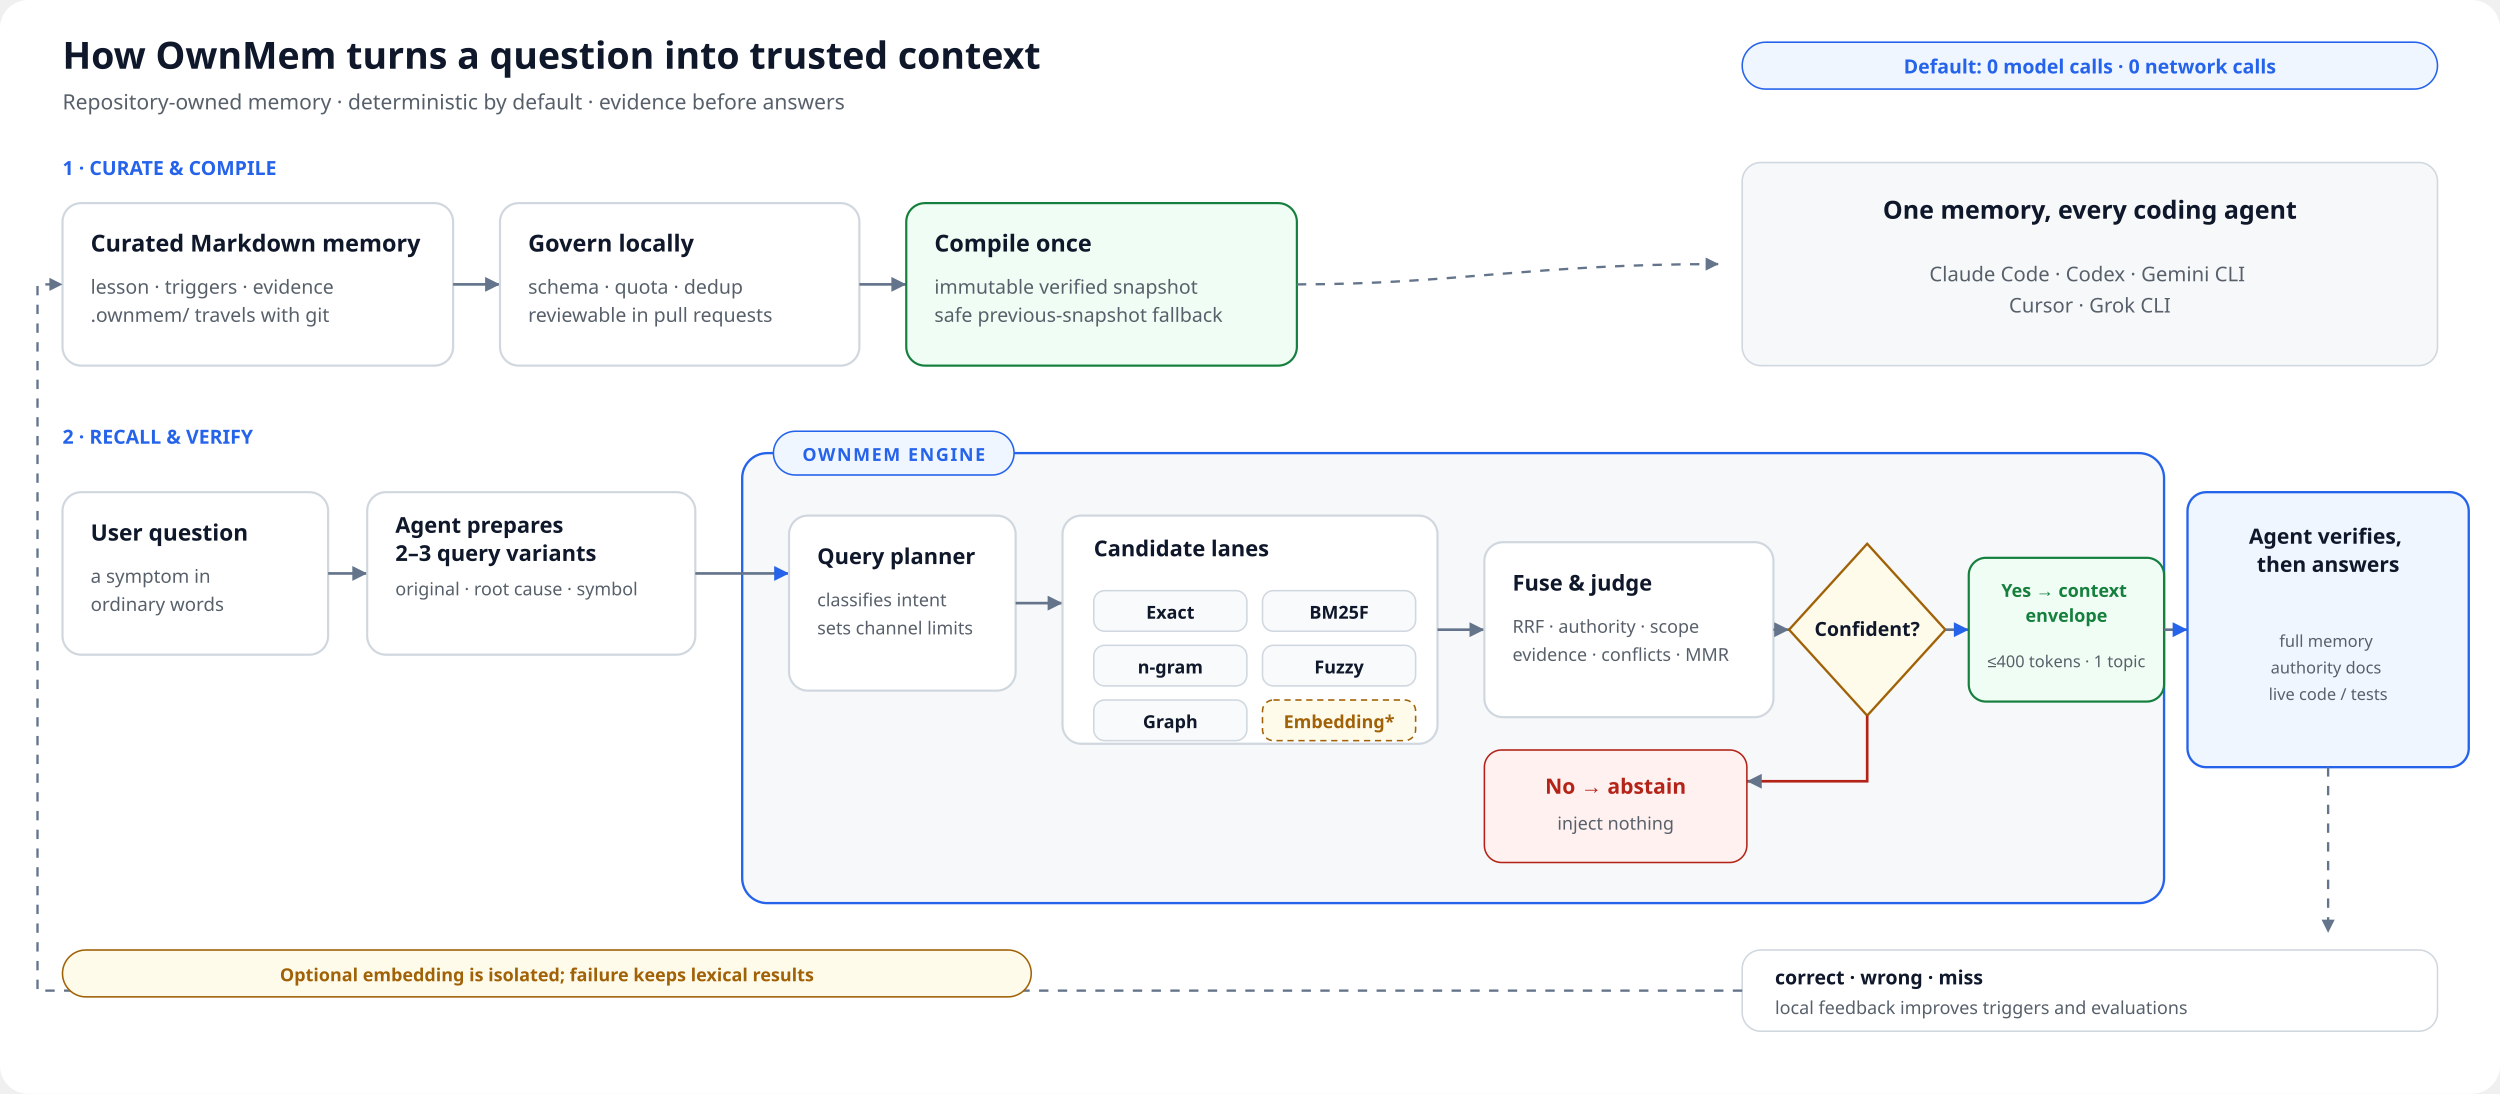
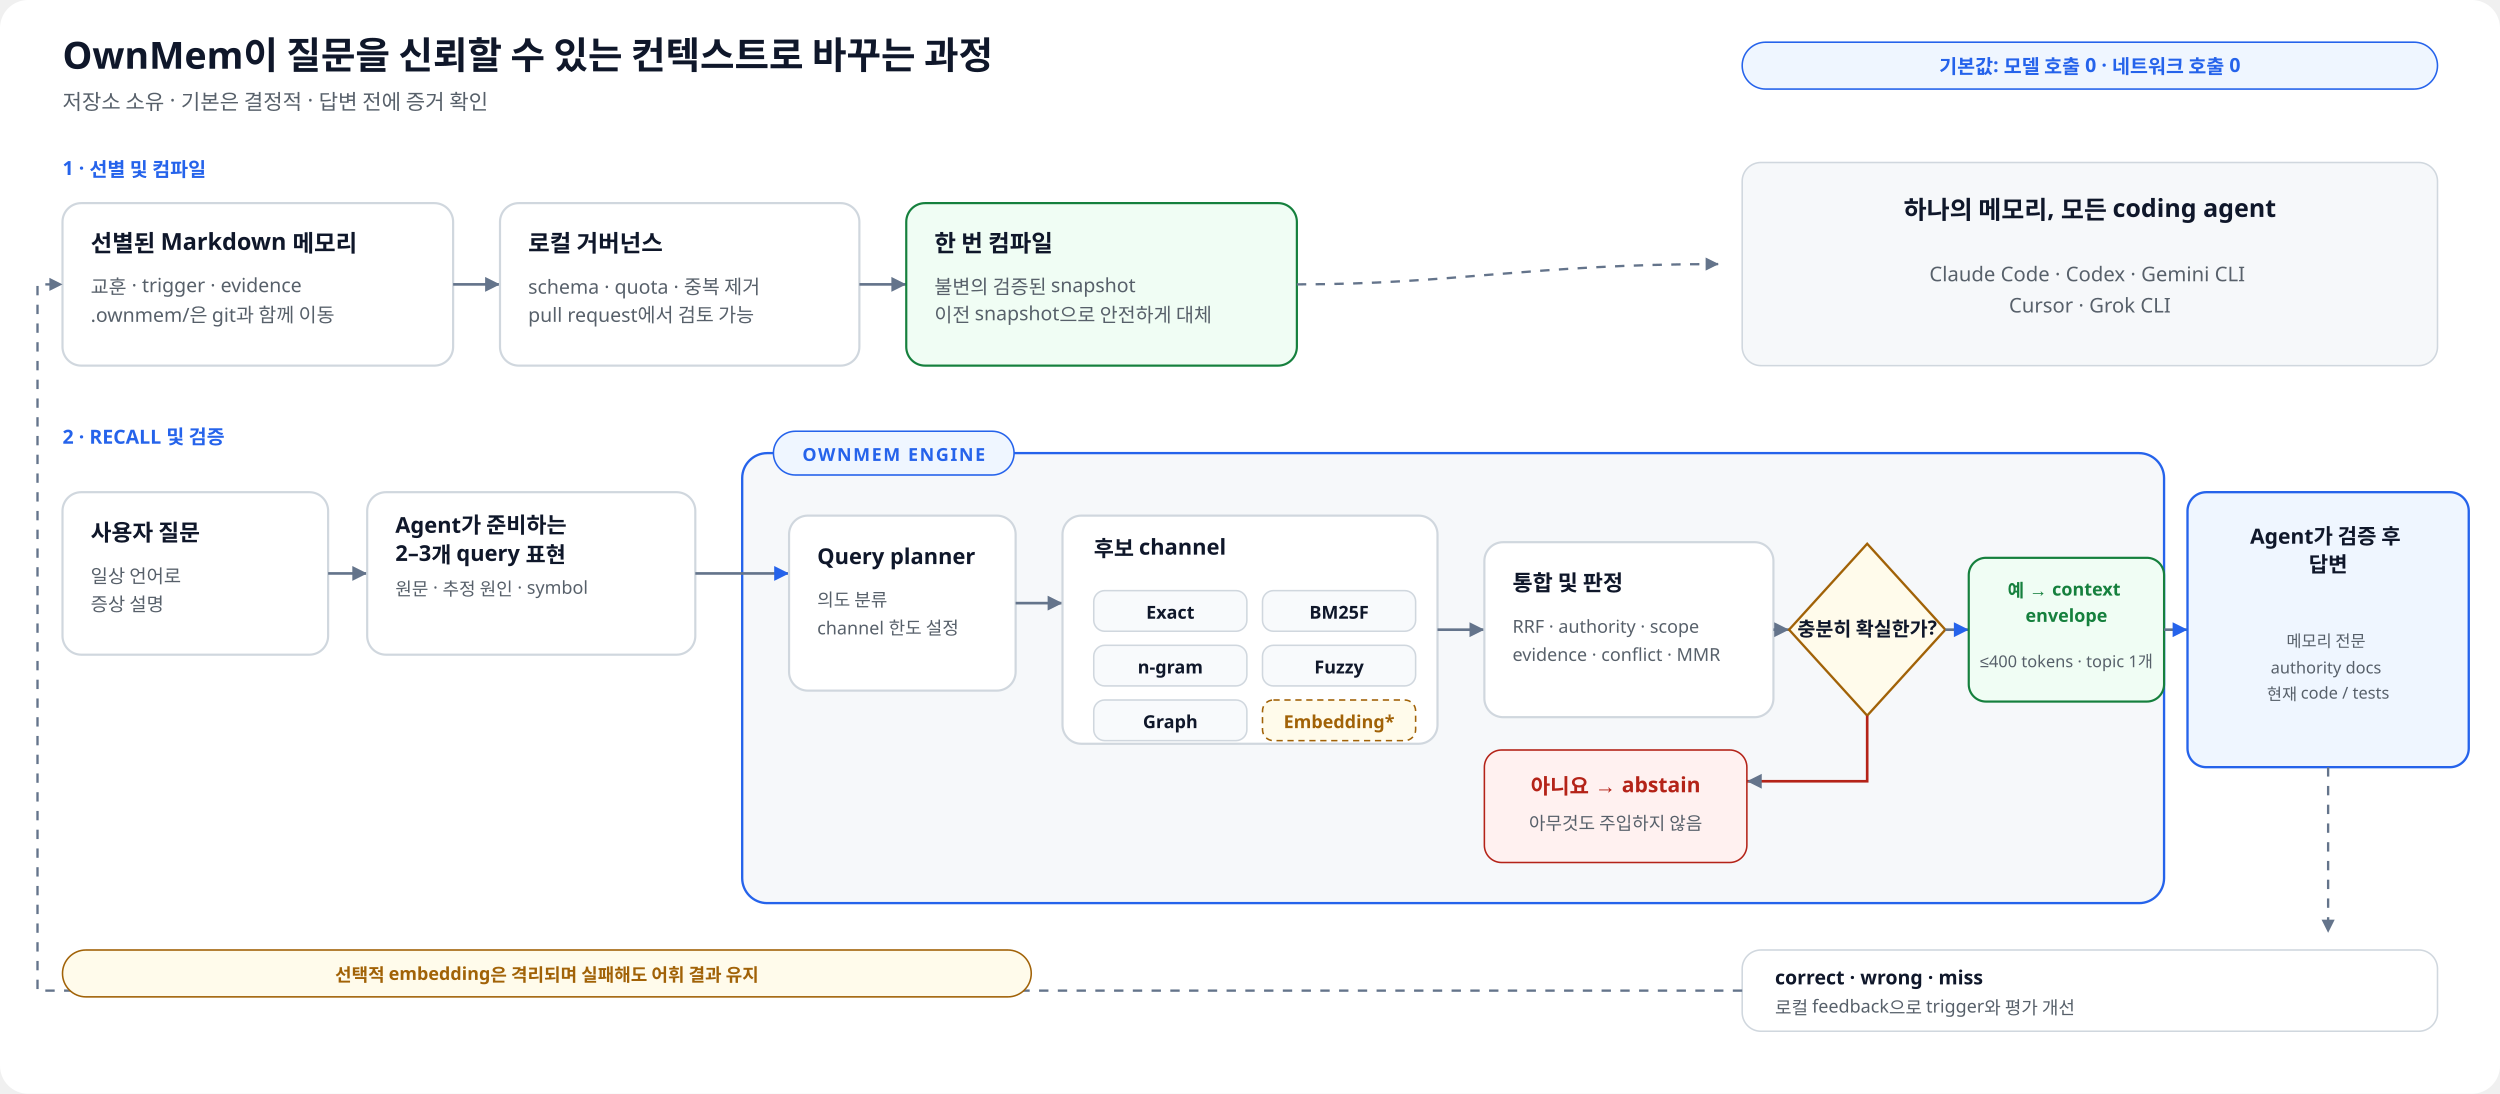
<svg xmlns="http://www.w3.org/2000/svg" viewBox="0 0 1600 700" role="img" aria-labelledby="title description" font-family="-apple-system, BlinkMacSystemFont, 'Segoe UI', 'Noto Sans', 'Helvetica Neue', Arial, sans-serif">
  <defs>
    <marker id="arrow" viewBox="0 0 10 10" refX="8" refY="5" markerWidth="7" markerHeight="7" orient="auto-start-reverse">
      <path d="M 0 1 L 8 5 L 0 9 z" fill="#64748b" />
    </marker>
    <marker id="accent-arrow" viewBox="0 0 10 10" refX="8" refY="5" markerWidth="7" markerHeight="7" orient="auto-start-reverse">
      <path d="M 0 1 L 8 5 L 0 9 z" fill="#2563eb" />
    </marker>
  </defs>
  <rect width="1600" height="700" rx="18" fill="#ffffff" />
  <text x="40" y="44" text-anchor="start" font-size="24" font-weight="700" fill="#0f172a">
-     <tspan x="40" dy="0">How OwnMem turns a question into trusted context</tspan>
+     <tspan x="40" dy="0">OwnMem이 질문을 신뢰할 수 있는 컨텍스트로 바꾸는 과정</tspan>
  </text>
  <text x="40" y="70" text-anchor="start" font-size="13.5" font-weight="400" fill="#57606a">
-     <tspan x="40" dy="0">Repository-owned memory · deterministic by default · evidence before answers</tspan>
+     <tspan x="40" dy="0">저장소 소유 · 기본은 결정적 · 답변 전에 증거 확인</tspan>
  </text>
  <rect x="1115" y="27" width="445" height="30" rx="15" fill="#eff6ff" stroke="#2563eb" />
-   <text x="1337.5" y="47" text-anchor="middle" font-size="12.5" font-weight="600" fill="#2563eb">Default: 0 model calls · 0 network calls</text>
+   <text x="1337.5" y="47" text-anchor="middle" font-size="12.5" font-weight="600" fill="#2563eb">기본값: 모델 호출 0 · 네트워크 호출 0</text>
  <text x="40" y="112" text-anchor="start" font-size="12.5" font-weight="700" fill="#2563eb">
-     <tspan x="40" dy="0">1 · CURATE &amp; COMPILE</tspan>
+     <tspan x="40" dy="0">1 · 선별 및 컴파일</tspan>
  </text>
  <g>
    <rect x="40" y="130" width="250" height="104" rx="12" fill="#ffffff" stroke="#d0d7de" stroke-width="1.4" />
    <text x="58" y="161" text-anchor="start" font-size="15" font-weight="650" fill="#0f172a">
-       <tspan x="58" dy="0">Curated Markdown memory</tspan>
+       <tspan x="58" dy="0">선별된 Markdown 메모리</tspan>
    </text>
    <text x="58" y="188" text-anchor="start" font-size="12.5" font-weight="400" fill="#57606a">
-       <tspan x="58" dy="0">lesson · triggers · evidence</tspan>
-       <tspan x="58" dy="18">.ownmem/ travels with git</tspan>
+       <tspan x="58" dy="0">교훈 · trigger · evidence</tspan>
+       <tspan x="58" dy="18">.ownmem/은 git과 함께 이동</tspan>
    </text>
  </g>
  <path d="M 290 182 L 320 182" fill="none" stroke="#64748b" stroke-width="1.7" marker-end="url(#arrow)" />
  <g>
    <rect x="320" y="130" width="230" height="104" rx="12" fill="#ffffff" stroke="#d0d7de" stroke-width="1.4" />
    <text x="338" y="161" text-anchor="start" font-size="15" font-weight="650" fill="#0f172a">
-       <tspan x="338" dy="0">Govern locally</tspan>
+       <tspan x="338" dy="0">로컬 거버넌스</tspan>
    </text>
    <text x="338" y="188" text-anchor="start" font-size="12.5" font-weight="400" fill="#57606a">
-       <tspan x="338" dy="0">schema · quota · dedup</tspan>
-       <tspan x="338" dy="18">reviewable in pull requests</tspan>
+       <tspan x="338" dy="0">schema · quota · 중복 제거</tspan>
+       <tspan x="338" dy="18">pull request에서 검토 가능</tspan>
    </text>
  </g>
  <path d="M 550 182 L 580 182" fill="none" stroke="#64748b" stroke-width="1.7" marker-end="url(#arrow)" />
  <g>
    <rect x="580" y="130" width="250" height="104" rx="12" fill="#f0fdf4" stroke="#15803d" stroke-width="1.4" />
    <text x="598" y="161" text-anchor="start" font-size="15" font-weight="650" fill="#0f172a">
-       <tspan x="598" dy="0">Compile once</tspan>
+       <tspan x="598" dy="0">한 번 컴파일</tspan>
    </text>
    <text x="598" y="188" text-anchor="start" font-size="12.5" font-weight="400" fill="#57606a">
-       <tspan x="598" dy="0">immutable verified snapshot</tspan>
-       <tspan x="598" dy="18">safe previous-snapshot fallback</tspan>
+       <tspan x="598" dy="0">불변의 검증된 snapshot</tspan>
+       <tspan x="598" dy="18">이전 snapshot으로 안전하게 대체</tspan>
    </text>
  </g>
  <rect x="1115" y="104" width="445" height="130" rx="12" fill="#f6f8fa" stroke="#d0d7de" />
  <text x="1337.5" y="140" text-anchor="middle" font-size="16" font-weight="650" fill="#0f172a">
-     <tspan x="1337.5" dy="0">One memory, every coding agent</tspan>
+     <tspan x="1337.5" dy="0">하나의 메모리, 모든 coding agent</tspan>
  </text>
  <text x="1337.5" y="180" text-anchor="middle" font-size="13" font-weight="400" fill="#57606a">
    <tspan x="1337.5" dy="0">Claude Code · Codex · Gemini CLI</tspan>
    <tspan x="1337.5" dy="20">Cursor · Grok CLI</tspan>
  </text>
  <path d="M 830 182 C 930 182 980 169 1100 169" fill="none" stroke="#64748b" stroke-width="1.5" stroke-dasharray="6 6" marker-end="url(#arrow)" />
  <text x="40" y="284" text-anchor="start" font-size="12.5" font-weight="700" fill="#2563eb">
-     <tspan x="40" dy="0">2 · RECALL &amp; VERIFY</tspan>
+     <tspan x="40" dy="0">2 · RECALL 및 검증</tspan>
  </text>
  <g>
    <rect x="40" y="315" width="170" height="104" rx="12" fill="#ffffff" stroke="#d0d7de" stroke-width="1.4" />
    <text x="58" y="346" text-anchor="start" font-size="14.5" font-weight="650" fill="#0f172a">
-       <tspan x="58" dy="0">User question</tspan>
+       <tspan x="58" dy="0">사용자 질문</tspan>
    </text>
    <text x="58" y="373" text-anchor="start" font-size="12" font-weight="400" fill="#57606a">
-       <tspan x="58" dy="0">a symptom in</tspan>
-       <tspan x="58" dy="18">ordinary words</tspan>
+       <tspan x="58" dy="0">일상 언어로</tspan>
+       <tspan x="58" dy="18">증상 설명</tspan>
    </text>
  </g>
  <path d="M 210 367 L 235 367" fill="none" stroke="#64748b" stroke-width="1.7" marker-end="url(#arrow)" />
  <g>
    <rect x="235" y="315" width="210" height="104" rx="12" fill="#ffffff" stroke="#d0d7de" stroke-width="1.4" />
    <text x="253" y="341" text-anchor="start" font-size="14" font-weight="650" fill="#0f172a">
-       <tspan x="253" dy="0">Agent prepares</tspan>
-       <tspan x="253" dy="18">2–3 query variants</tspan>
+       <tspan x="253" dy="0">Agent가 준비하는</tspan>
+       <tspan x="253" dy="18">2–3개 query 표현</tspan>
    </text>
    <text x="253" y="381" text-anchor="start" font-size="11.5" font-weight="400" fill="#57606a">
-       <tspan x="253" dy="0">original · root cause · symbol</tspan>
+       <tspan x="253" dy="0">원문 · 추정 원인 · symbol</tspan>
    </text>
  </g>
  <rect x="475" y="290" width="910" height="288" rx="16" fill="#f6f8fa" stroke="#2563eb" stroke-width="1.5" />
  <rect x="495" y="276" width="154" height="28" rx="14" fill="#eff6ff" stroke="#2563eb" />
  <text x="572" y="295" text-anchor="middle" font-size="11.5" font-weight="700" letter-spacing="1" fill="#2563eb">OWNMEM ENGINE</text>
  <path d="M 445 367 L 505 367" fill="none" stroke="#64748b" stroke-width="1.7" marker-end="url(#accent-arrow)" />
  <g>
    <rect x="505" y="330" width="145" height="112" rx="12" fill="#ffffff" stroke="#d0d7de" stroke-width="1.4" />
    <text x="523" y="361" text-anchor="start" font-size="14" font-weight="650" fill="#0f172a">
      <tspan x="523" dy="0">Query planner</tspan>
    </text>
    <text x="523" y="388" text-anchor="start" font-size="11.5" font-weight="400" fill="#57606a">
-       <tspan x="523" dy="0">classifies intent</tspan>
-       <tspan x="523" dy="18">sets channel limits</tspan>
+       <tspan x="523" dy="0">의도 분류</tspan>
+       <tspan x="523" dy="18">channel 한도 설정</tspan>
    </text>
  </g>
  <path d="M 650 386 L 680 386" fill="none" stroke="#64748b" stroke-width="1.7" marker-end="url(#arrow)" />
  <g>
    <rect x="680" y="330" width="240" height="146" rx="12" fill="#ffffff" stroke="#d0d7de" stroke-width="1.4" />
    <text x="700" y="356" text-anchor="start" font-size="14" font-weight="650" fill="#0f172a">
-       <tspan x="700" dy="0">Candidate lanes</tspan>
+       <tspan x="700" dy="0">후보 channel</tspan>
    </text>
    <rect x="700" y="378" width="98" height="26" rx="7" fill="#f8fafc" stroke="#d0d7de" />
    <text x="749" y="396" text-anchor="middle" font-size="11.5" font-weight="600" fill="#0f172a">Exact</text>
    <rect x="808" y="378" width="98" height="26" rx="7" fill="#f8fafc" stroke="#d0d7de" />
    <text x="857" y="396" text-anchor="middle" font-size="11.5" font-weight="600" fill="#0f172a">BM25F</text>
    <rect x="700" y="413" width="98" height="26" rx="7" fill="#f8fafc" stroke="#d0d7de" />
    <text x="749" y="431" text-anchor="middle" font-size="11.5" font-weight="600" fill="#0f172a">n-gram</text>
    <rect x="808" y="413" width="98" height="26" rx="7" fill="#f8fafc" stroke="#d0d7de" />
    <text x="857" y="431" text-anchor="middle" font-size="11.5" font-weight="600" fill="#0f172a">Fuzzy</text>
    <rect x="700" y="448" width="98" height="26" rx="7" fill="#f8fafc" stroke="#d0d7de" />
    <text x="749" y="466" text-anchor="middle" font-size="11.5" font-weight="600" fill="#0f172a">Graph</text>
    <rect x="808" y="448" width="98" height="26" rx="7" fill="#fffbeb" stroke="#a16207" stroke-dasharray="4 3" />
    <text x="857" y="466" text-anchor="middle" font-size="11.5" font-weight="600" fill="#a16207">Embedding*</text>
  </g>
  <path d="M 920 403 L 950 403" fill="none" stroke="#64748b" stroke-width="1.7" marker-end="url(#arrow)" />
  <g>
    <rect x="950" y="347" width="185" height="112" rx="12" fill="#ffffff" stroke="#d0d7de" stroke-width="1.4" />
    <text x="968" y="378" text-anchor="start" font-size="14" font-weight="650" fill="#0f172a">
-       <tspan x="968" dy="0">Fuse &amp; judge</tspan>
+       <tspan x="968" dy="0">통합 및 판정</tspan>
    </text>
    <text x="968" y="405" text-anchor="start" font-size="11.5" font-weight="400" fill="#57606a">
      <tspan x="968" dy="0">RRF · authority · scope</tspan>
-       <tspan x="968" dy="18">evidence · conflicts · MMR</tspan>
+       <tspan x="968" dy="18">evidence · conflict · MMR</tspan>
    </text>
  </g>
  <path d="M 1135 403 L 1145 403" fill="none" stroke="#64748b" stroke-width="1.7" marker-end="url(#arrow)" />
  <polygon points="1195,348 1245,403 1195,458 1145,403" fill="#fffbeb" stroke="#a16207" stroke-width="1.5" />
  <text x="1195" y="407" text-anchor="middle" font-size="12.5" font-weight="650" fill="#0f172a">
-     <tspan x="1195" dy="0">Confident?</tspan>
+     <tspan x="1195" dy="0">충분히 확실한가?</tspan>
  </text>
  <path d="M 1195 458 L 1195 500 L 1118 500" fill="none" stroke="#b42318" stroke-width="1.7" marker-end="url(#arrow)" />
  <rect x="950" y="480" width="168" height="72" rx="11" fill="#fff1f0" stroke="#b42318" />
  <text x="1034" y="508" text-anchor="middle" font-size="13.5" font-weight="650" fill="#b42318">
-     <tspan x="1034" dy="0">No → abstain</tspan>
+     <tspan x="1034" dy="0">아니요 → abstain</tspan>
  </text>
  <text x="1034" y="531" text-anchor="middle" font-size="11.5" font-weight="400" fill="#57606a">
-     <tspan x="1034" dy="0">inject nothing</tspan>
+     <tspan x="1034" dy="0">아무것도 주입하지 않음</tspan>
  </text>
  <path d="M 1245 403 L 1260 403" fill="none" stroke="#64748b" stroke-width="1.7" marker-end="url(#accent-arrow)" />
  <rect x="1260" y="357" width="125" height="92" rx="11" fill="#f0fdf4" stroke="#15803d" stroke-width="1.4" />
  <text x="1322.5" y="382" text-anchor="middle" font-size="11.5" font-weight="650" fill="#15803d">
-     <tspan x="1322.5" dy="0">Yes → context</tspan>
+     <tspan x="1322.5" dy="0">예 → context</tspan>
    <tspan x="1322.5" dy="16">envelope</tspan>
  </text>
  <text x="1322.5" y="427" text-anchor="middle" font-size="10.5" font-weight="400" fill="#57606a">
-     <tspan x="1322.5" dy="0">≤400 tokens · 1 topic</tspan>
+     <tspan x="1322.5" dy="0">≤400 tokens · topic 1개</tspan>
  </text>
  <path d="M 1385 403 L 1400 403" fill="none" stroke="#64748b" stroke-width="1.7" marker-end="url(#accent-arrow)" />
  <rect x="1400" y="315" width="180" height="176" rx="12" fill="#eff6ff" stroke="#2563eb" stroke-width="1.5" />
  <text x="1490" y="348" text-anchor="middle" font-size="13.5" font-weight="650" fill="#0f172a">
-     <tspan x="1490" dy="0">Agent verifies,</tspan>
-     <tspan x="1490" dy="18">then answers</tspan>
+     <tspan x="1490" dy="0">Agent가 검증 후</tspan>
+     <tspan x="1490" dy="18">답변</tspan>
  </text>
  <text x="1490" y="414" text-anchor="middle" font-size="10.5" font-weight="400" fill="#57606a">
-     <tspan x="1490" dy="0">full memory</tspan>
+     <tspan x="1490" dy="0">메모리 전문</tspan>
    <tspan x="1490" dy="17">authority docs</tspan>
-     <tspan x="1490" dy="17">live code / tests</tspan>
+     <tspan x="1490" dy="17">현재 code / tests</tspan>
  </text>
  <rect x="1115" y="608" width="445" height="52" rx="12" fill="#ffffff" stroke="#d0d7de" />
  <text x="1136" y="630" text-anchor="start" font-size="12.5" font-weight="650" fill="#0f172a">
    <tspan x="1136" dy="0">correct · wrong · miss</tspan>
  </text>
  <text x="1136" y="649" text-anchor="start" font-size="11.5" font-weight="400" fill="#57606a">
-     <tspan x="1136" dy="0">local feedback improves triggers and evaluations</tspan>
+     <tspan x="1136" dy="0">로컬 feedback으로 trigger와 평가 개선</tspan>
  </text>
  <path d="M 1490 491 L 1490 597" fill="none" stroke="#64748b" stroke-width="1.5" stroke-dasharray="6 6" marker-end="url(#arrow)" />
  <path d="M 1115 634 L 24 634 L 24 182 L 40 182" fill="none" stroke="#64748b" stroke-width="1.5" stroke-dasharray="6 6" marker-end="url(#arrow)" />
  <rect x="40" y="608" width="620" height="30" rx="15" fill="#fffbeb" stroke="#a16207" />
-   <text x="350" y="628" text-anchor="middle" font-size="11.5" font-weight="600" fill="#a16207">Optional embedding is isolated; failure keeps lexical results</text>
+   <text x="350" y="628" text-anchor="middle" font-size="11.5" font-weight="600" fill="#a16207">선택적 embedding은 격리되며 실패해도 어휘 결과 유지</text>
</svg>
